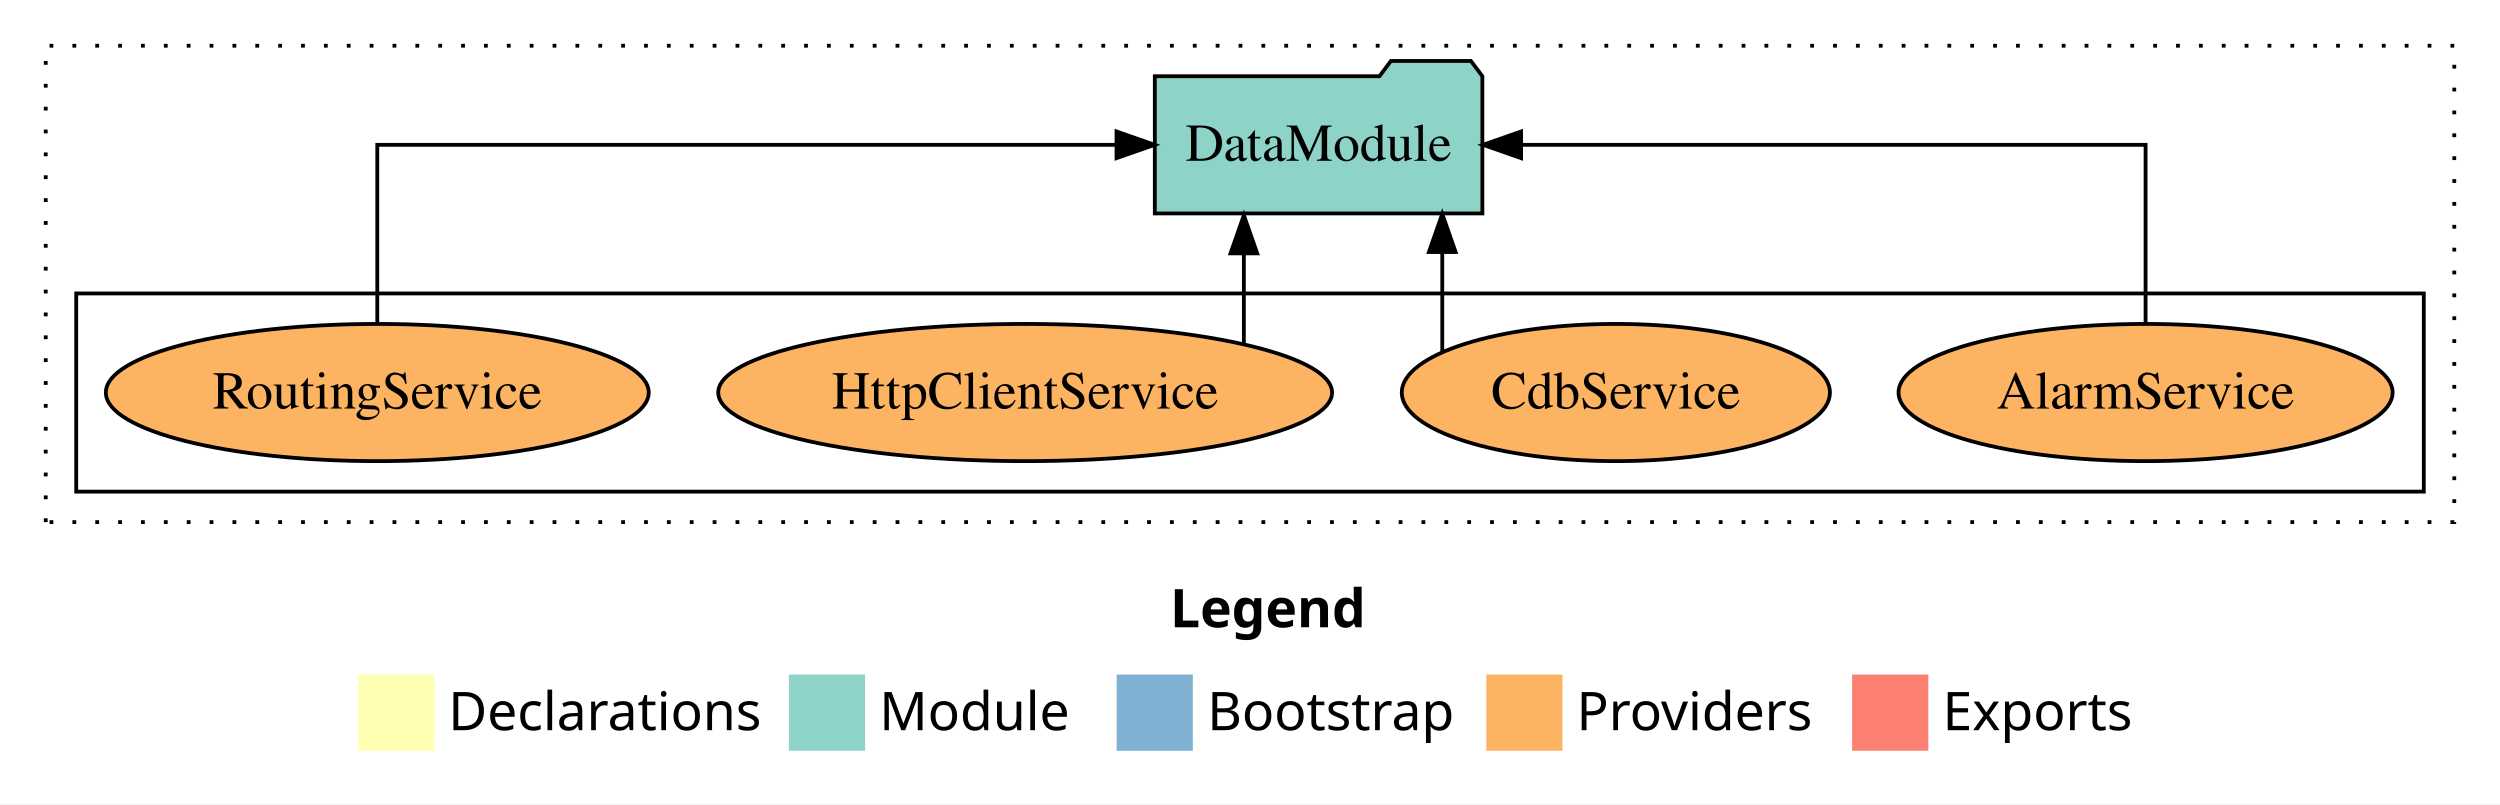
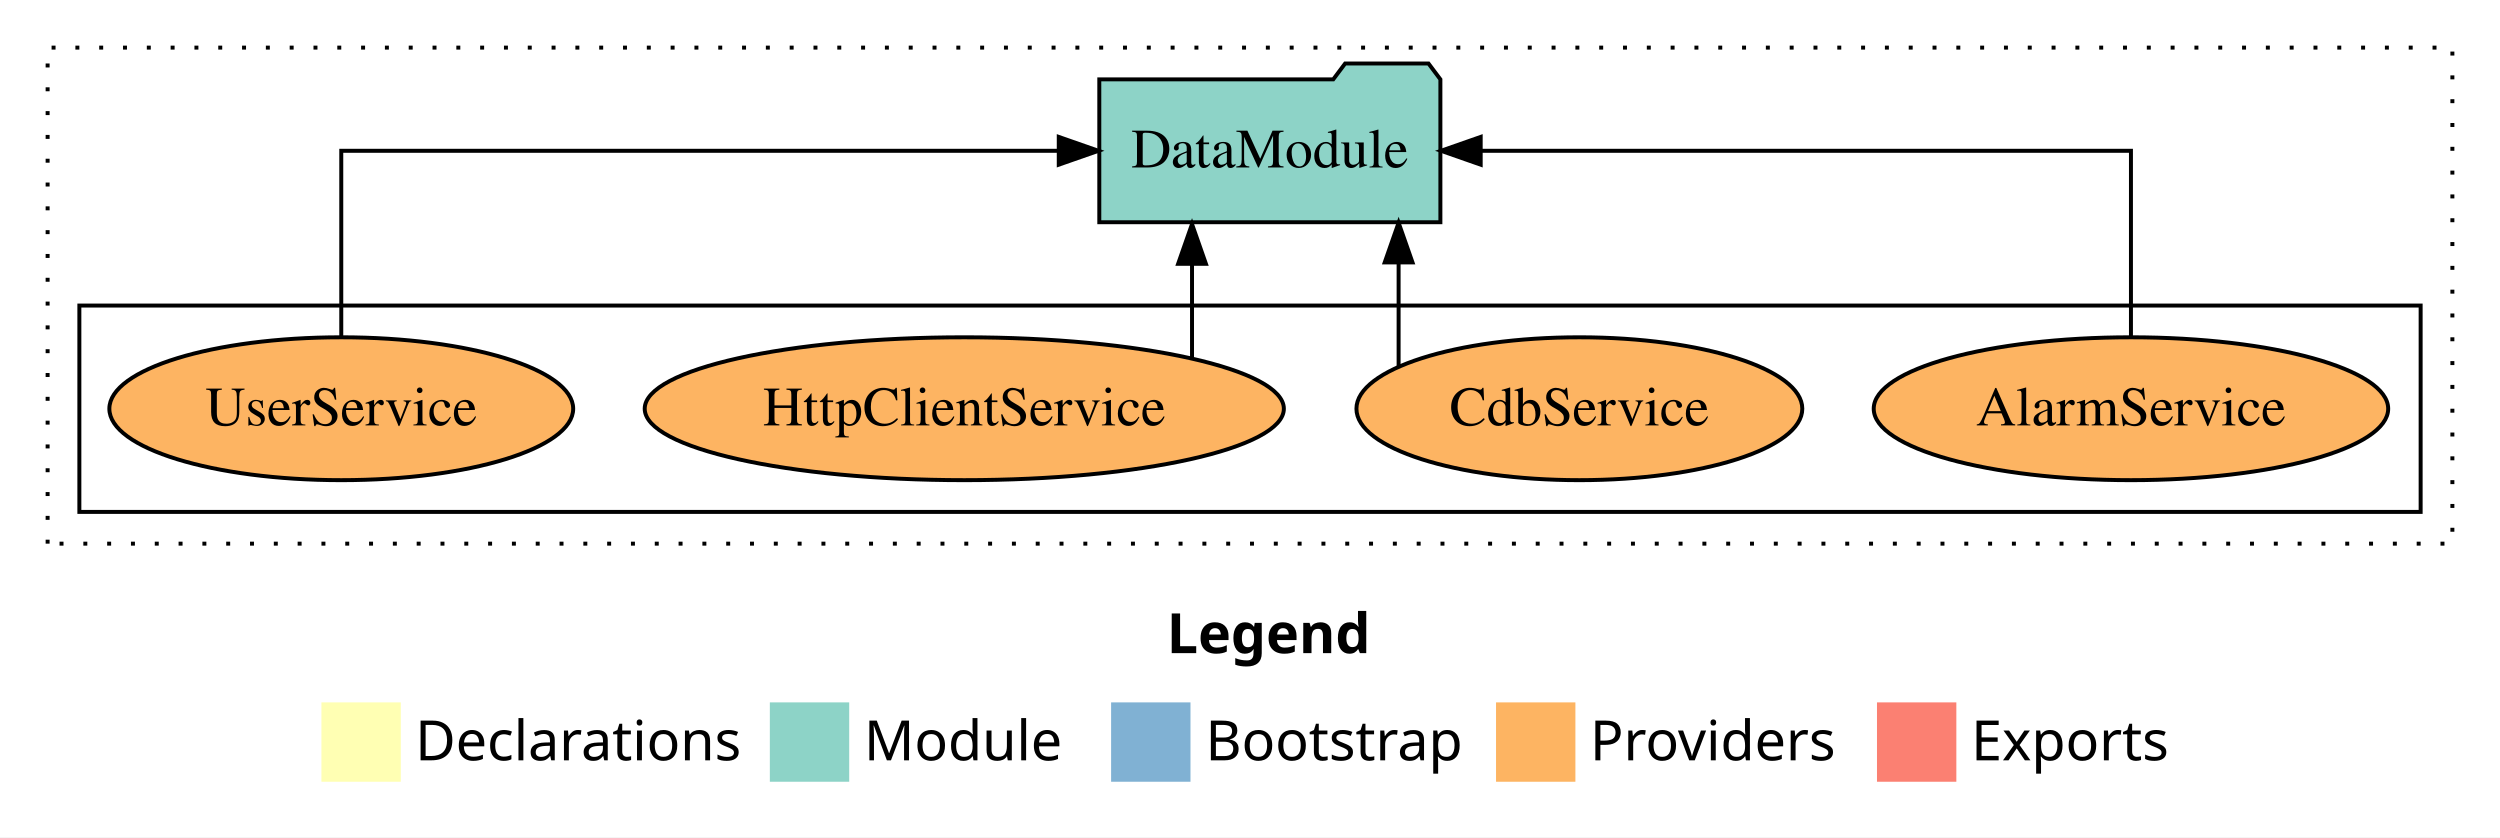
- <svg xmlns="http://www.w3.org/2000/svg" width="656pt" height="211pt" viewBox="0.00 0.00 656.00 211.00">
+ <svg xmlns="http://www.w3.org/2000/svg" width="630pt" height="211pt" viewBox="0.00 0.00 630.00 211.00">
  <g id="graph0" class="graph" transform="scale(1 1) rotate(0) translate(4 207)">
-     <polygon fill="#ffffff" stroke="transparent" points="-4,4 -4,-207 652,-207 652,4 -4,4" />
-     <text text-anchor="start" x="303.009" y="-42.4" font-family="sans-serif" font-weight="bold" font-size="14.00" fill="#000000">Legend</text>
-     <polygon fill="#ffffb3" stroke="transparent" points="90,-10 90,-30 110,-30 110,-10 90,-10" />
-     <text text-anchor="start" x="113.629" y="-15.4" font-family="sans-serif" font-size="14.00" fill="#000000">  Declarations</text>
-     <polygon fill="#8dd3c7" stroke="transparent" points="203,-10 203,-30 223,-30 223,-10 203,-10" />
-     <text text-anchor="start" x="226.725" y="-15.4" font-family="sans-serif" font-size="14.00" fill="#000000">  Module</text>
-     <polygon fill="#80b1d3" stroke="transparent" points="289,-10 289,-30 309,-30 309,-10 289,-10" />
-     <text text-anchor="start" x="312.781" y="-15.4" font-family="sans-serif" font-size="14.00" fill="#000000">  Bootstrap</text>
-     <polygon fill="#fdb462" stroke="transparent" points="386,-10 386,-30 406,-30 406,-10 386,-10" />
-     <text text-anchor="start" x="409.673" y="-15.4" font-family="sans-serif" font-size="14.00" fill="#000000">  Providers</text>
-     <polygon fill="#fb8072" stroke="transparent" points="482,-10 482,-30 502,-30 502,-10 482,-10" />
-     <text text-anchor="start" x="505.726" y="-15.4" font-family="sans-serif" font-size="14.00" fill="#000000">  Exports</text>
+     <polygon fill="#ffffff" stroke="transparent" points="-4,4 -4,-207 626,-207 626,4 -4,4" />
+     <text text-anchor="start" x="290.009" y="-42.4" font-family="sans-serif" font-weight="bold" font-size="14.00" fill="#000000">Legend</text>
+     <polygon fill="#ffffb3" stroke="transparent" points="77,-10 77,-30 97,-30 97,-10 77,-10" />
+     <text text-anchor="start" x="100.629" y="-15.4" font-family="sans-serif" font-size="14.00" fill="#000000">  Declarations</text>
+     <polygon fill="#8dd3c7" stroke="transparent" points="190,-10 190,-30 210,-30 210,-10 190,-10" />
+     <text text-anchor="start" x="213.725" y="-15.4" font-family="sans-serif" font-size="14.00" fill="#000000">  Module</text>
+     <polygon fill="#80b1d3" stroke="transparent" points="276,-10 276,-30 296,-30 296,-10 276,-10" />
+     <text text-anchor="start" x="299.781" y="-15.4" font-family="sans-serif" font-size="14.00" fill="#000000">  Bootstrap</text>
+     <polygon fill="#fdb462" stroke="transparent" points="373,-10 373,-30 393,-30 393,-10 373,-10" />
+     <text text-anchor="start" x="396.673" y="-15.4" font-family="sans-serif" font-size="14.00" fill="#000000">  Providers</text>
+     <polygon fill="#fb8072" stroke="transparent" points="469,-10 469,-30 489,-30 489,-10 469,-10" />
+     <text text-anchor="start" x="492.726" y="-15.4" font-family="sans-serif" font-size="14.00" fill="#000000">  Exports</text>
    <g id="clust1" class="cluster">
-       <polygon fill="none" stroke="#000000" stroke-dasharray="1,5" points="8,-70 8,-195 640,-195 640,-70 8,-70" />
+       <polygon fill="none" stroke="#000000" stroke-dasharray="1,5" points="8,-70 8,-195 614,-195 614,-70 8,-70" />
    </g>
    <g id="clust6" class="cluster">
-       <polygon fill="none" stroke="#000000" points="16,-78 16,-130 632,-130 632,-78 16,-78" />
+       <polygon fill="none" stroke="#000000" points="16,-78 16,-130 606,-130 606,-78 16,-78" />
    </g>
    <g id="node1" class="node">
-       <ellipse fill="#fdb462" stroke="#000000" cx="559" cy="-104" rx="64.822" ry="18" />
-       <text text-anchor="middle" x="559" y="-99.8" font-family="Times,serif" font-size="14.00" fill="#000000">AlarmService</text>
+       <ellipse fill="#fdb462" stroke="#000000" cx="533" cy="-104" rx="64.822" ry="18" />
+       <text text-anchor="middle" x="533" y="-99.8" font-family="Times,serif" font-size="14.00" fill="#000000">AlarmService</text>
    </g>
    <g id="node5" class="node">
-       <polygon fill="#8dd3c7" stroke="#000000" points="384.976,-187 381.976,-191 360.976,-191 357.976,-187 299.024,-187 299.024,-151 384.976,-151 384.976,-187" />
-       <text text-anchor="middle" x="342" y="-164.8" font-family="Times,serif" font-size="14.00" fill="#000000">DataModule</text>
+       <polygon fill="#8dd3c7" stroke="#000000" points="358.976,-187 355.976,-191 334.976,-191 331.976,-187 273.024,-187 273.024,-151 358.976,-151 358.976,-187" />
+       <text text-anchor="middle" x="316" y="-164.8" font-family="Times,serif" font-size="14.00" fill="#000000">DataModule</text>
    </g>
    <g id="edge1" class="edge">
-       <path fill="none" stroke="#000000" d="M559,-122.106C559,-141.339 559,-169 559,-169 559,-169 395.132,-169 395.132,-169" />
-       <polygon fill="#000000" stroke="#000000" points="395.132,-165.5 385.132,-169 395.132,-172.5 395.132,-165.5" />
+       <path fill="none" stroke="#000000" d="M533,-122.106C533,-141.339 533,-169 533,-169 533,-169 369.132,-169 369.132,-169" />
+       <polygon fill="#000000" stroke="#000000" points="369.132,-165.5 359.132,-169 369.132,-172.5 369.132,-165.5" />
    </g>
    <g id="node2" class="node">
-       <ellipse fill="#fdb462" stroke="#000000" cx="420" cy="-104" rx="56.178" ry="18" />
-       <text text-anchor="middle" x="420" y="-99.8" font-family="Times,serif" font-size="14.00" fill="#000000">CdbService</text>
+       <ellipse fill="#fdb462" stroke="#000000" cx="394" cy="-104" rx="56.178" ry="18" />
+       <text text-anchor="middle" x="394" y="-99.8" font-family="Times,serif" font-size="14.00" fill="#000000">CdbService</text>
    </g>
    <g id="edge2" class="edge">
-       <path fill="none" stroke="#000000" d="M374.45,-114.733C374.45,-114.733 374.45,-140.872 374.45,-140.872" />
-       <polygon fill="#000000" stroke="#000000" points="370.95,-140.872 374.45,-150.872 377.95,-140.872 370.95,-140.872" />
+       <path fill="none" stroke="#000000" d="M348.45,-114.733C348.45,-114.733 348.45,-140.872 348.45,-140.872" />
+       <polygon fill="#000000" stroke="#000000" points="344.95,-140.872 348.45,-150.872 351.95,-140.872 344.95,-140.872" />
    </g>
    <g id="node3" class="node">
-       <ellipse fill="#fdb462" stroke="#000000" cx="265" cy="-104" rx="80.532" ry="18" />
-       <text text-anchor="middle" x="265" y="-99.8" font-family="Times,serif" font-size="14.00" fill="#000000">HttpClientService</text>
+       <ellipse fill="#fdb462" stroke="#000000" cx="239" cy="-104" rx="80.532" ry="18" />
+       <text text-anchor="middle" x="239" y="-99.8" font-family="Times,serif" font-size="14.00" fill="#000000">HttpClientService</text>
    </g>
    <g id="edge3" class="edge">
-       <path fill="none" stroke="#000000" d="M322.389,-116.842C322.389,-116.842 322.389,-140.523 322.389,-140.523" />
-       <polygon fill="#000000" stroke="#000000" points="318.889,-140.523 322.389,-150.523 325.889,-140.523 318.889,-140.523" />
+       <path fill="none" stroke="#000000" d="M296.389,-116.842C296.389,-116.842 296.389,-140.523 296.389,-140.523" />
+       <polygon fill="#000000" stroke="#000000" points="292.889,-140.523 296.389,-150.523 299.889,-140.523 292.889,-140.523" />
    </g>
    <g id="node4" class="node">
-       <ellipse fill="#fdb462" stroke="#000000" cx="95" cy="-104" rx="71.227" ry="18" />
-       <text text-anchor="middle" x="95" y="-99.8" font-family="Times,serif" font-size="14.00" fill="#000000">RoutingService</text>
+       <ellipse fill="#fdb462" stroke="#000000" cx="82" cy="-104" rx="58.441" ry="18" />
+       <text text-anchor="middle" x="82" y="-99.8" font-family="Times,serif" font-size="14.00" fill="#000000">UserService</text>
    </g>
    <g id="edge4" class="edge">
-       <path fill="none" stroke="#000000" d="M95,-122.106C95,-141.339 95,-169 95,-169 95,-169 288.976,-169 288.976,-169" />
-       <polygon fill="#000000" stroke="#000000" points="288.976,-172.5 298.976,-169 288.976,-165.5 288.976,-172.5" />
+       <path fill="none" stroke="#000000" d="M82,-122.106C82,-141.339 82,-169 82,-169 82,-169 262.808,-169 262.808,-169" />
+       <polygon fill="#000000" stroke="#000000" points="262.808,-172.5 272.808,-169 262.808,-165.5 262.808,-172.5" />
    </g>
  </g>
</svg>
